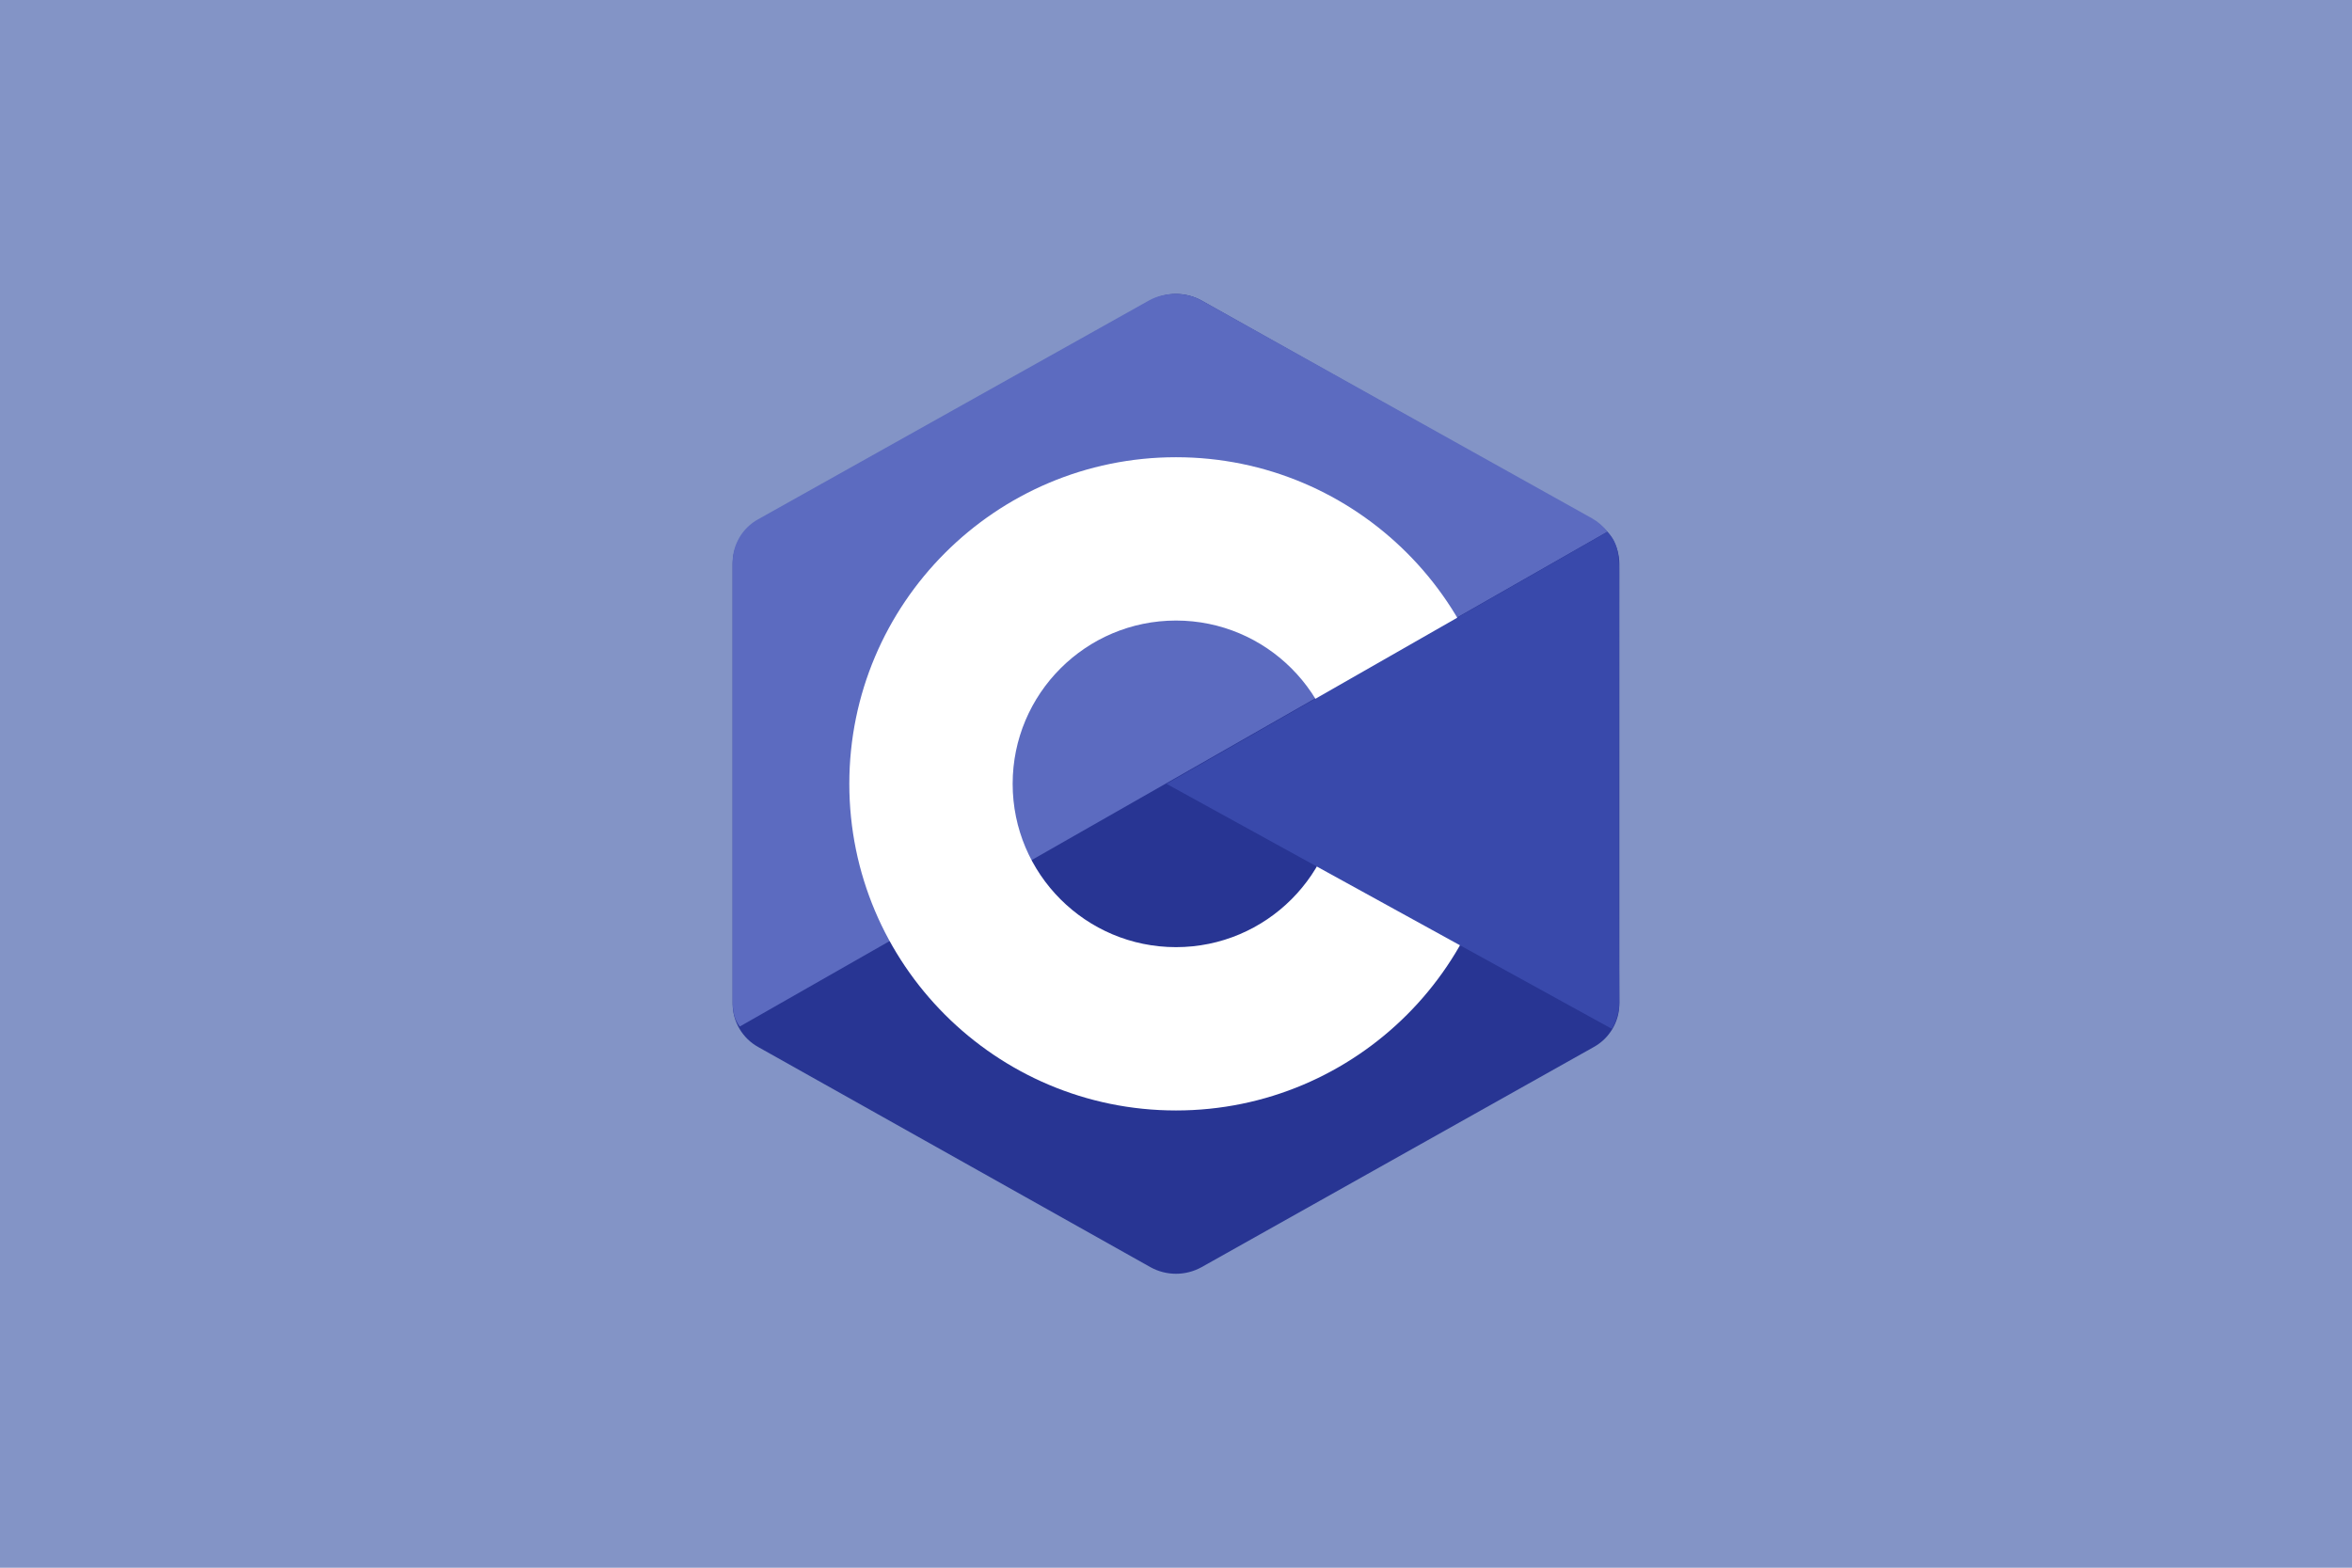
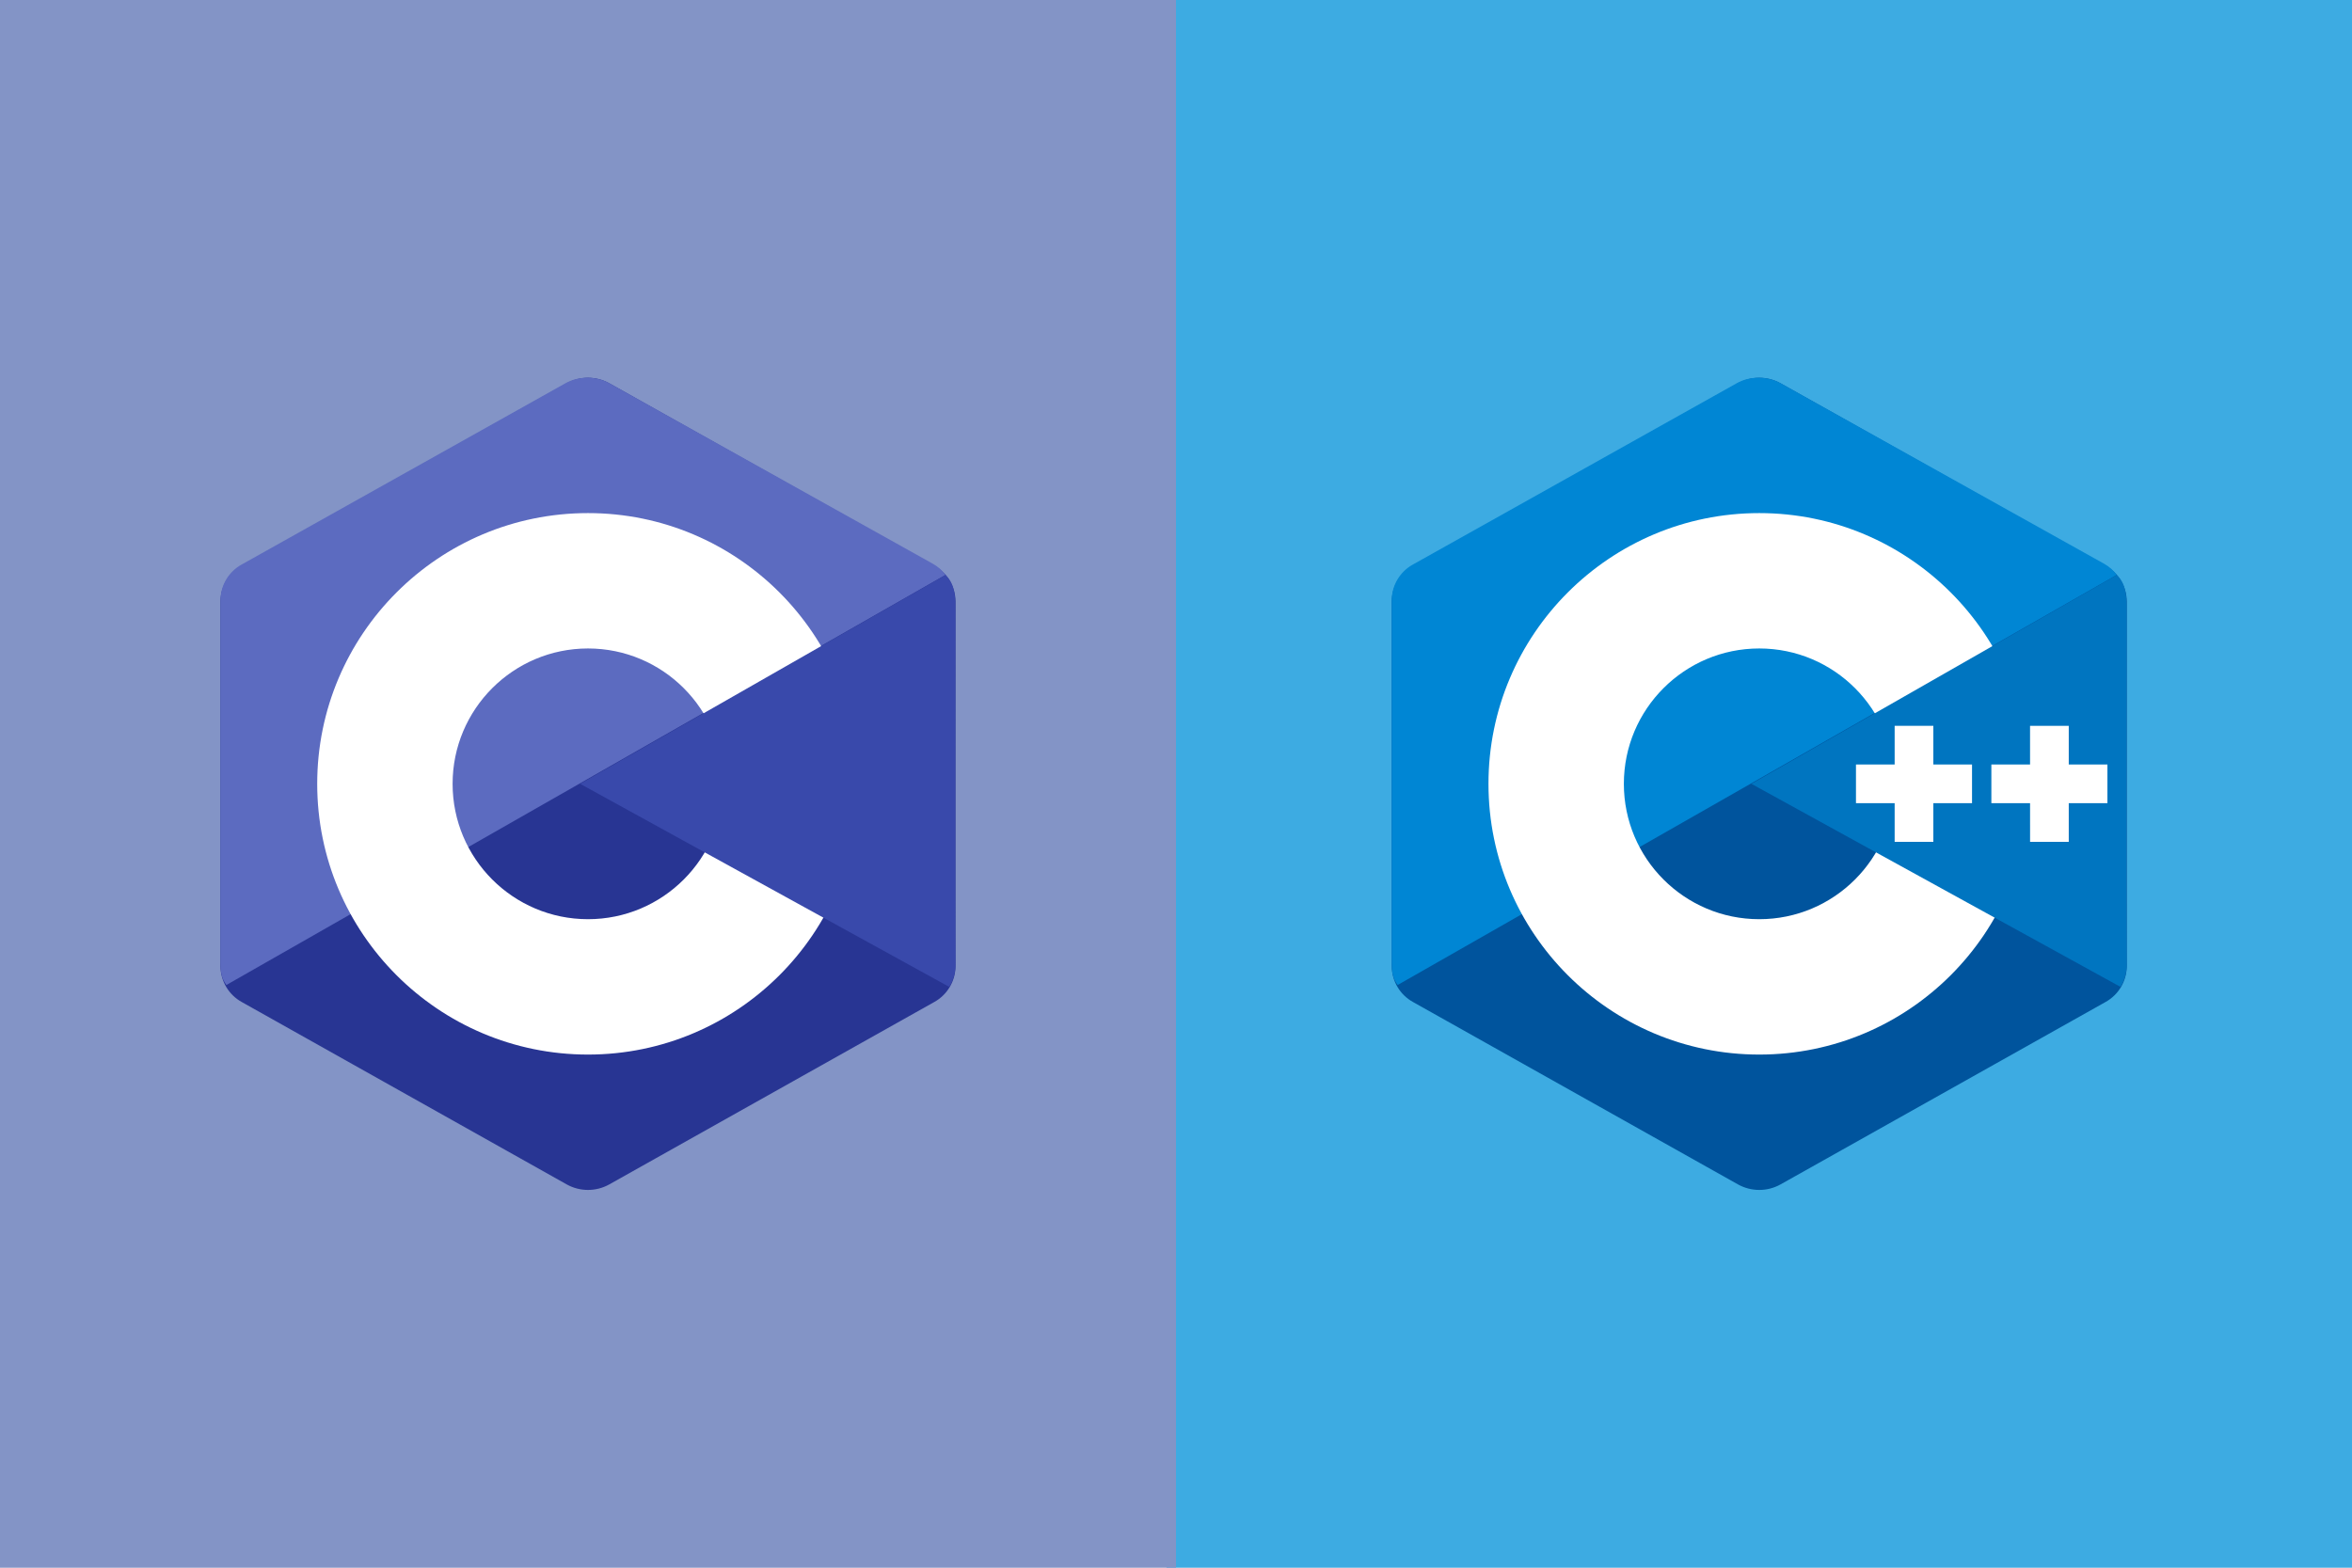
- <svg xmlns="http://www.w3.org/2000/svg" id="Layer_1" data-name="Layer 1" viewBox="0 0 2400 1600">
-   <defs>
-     <style>.cls-1{fill:#8394c6;}.cls-2{fill:#283593;}.cls-2,.cls-3,.cls-4,.cls-5{fill-rule:evenodd;}.cls-3{fill:#5c6bc0;}.cls-4{fill:#fff;}.cls-5{fill:#3949ab;}</style>
+ <svg xmlns="http://www.w3.org/2000/svg" id="Layer_1" data-name="Layer 1" viewBox="0 0 2400 1600" version="1.1">
+   <defs id="defs340">
+     <style id="style338">.cls-1{fill:#3dabe2;}.cls-2{fill:#00549d;}.cls-2,.cls-3,.cls-4,.cls-5{fill-rule:evenodd;}.cls-3{fill:#0086d4;}.cls-4{fill:#fff;}.cls-5{fill:#0075c0;}</style>
  </defs>
-   <rect class="cls-1" width="2400" height="1600" />
-   <g id="surface1">
-     <path class="cls-2" d="M1173.86,306.77a53.87,53.87,0,0,1,52.27,0c79.81,44.83,320.24,179.79,400.13,224.62a50.57,50.57,0,0,1,26.14,44v449.24a50.57,50.57,0,0,1-26.14,44c-79.89,44.83-320.23,179.79-400.13,224.62a53.81,53.81,0,0,1-52.27,0c-79.89-44.83-320.23-179.79-400.13-224.62a50.58,50.58,0,0,1-26.13-44V575.38a50.58,50.58,0,0,1,26.13-44C853.54,486.56,1094.06,351.6,1173.86,306.77Z" />
-     <path class="cls-3" d="M754.85,1047.69c-6.32-8.47-7.25-16.47-7.25-27.35V573.71a50.25,50.25,0,0,1,26-43.72c79.62-44.55,319.21-178.76,398.83-223.32,16.09-9,38-8.83,54,.19,79.61,44.55,318.37,177.56,398,222.11a49.93,49.93,0,0,1,15.72,13.76Z" />
-     <path class="cls-4" d="M1200,466.65c184,0,333.35,149.38,333.35,333.35S1384,1133.35,1200,1133.35,866.65,984,866.65,800,1016,466.65,1200,466.65Zm0,166.68c92,0,166.67,74.68,166.67,166.67S1292,966.67,1200,966.67,1033.32,892,1033.32,800,1108,633.33,1200,633.33Z" />
-     <path class="cls-5" d="M1640.12,542.92c12.28,11.53,12.09,28.83,12.09,42.51,0,90.4-.74,347.39.19,437.7a51.85,51.85,0,0,1-7.72,26.88L1190.33,800Z" />
+   <rect class="cls-1" width="1209.67" height="1600" id="rect342" x="1190.33" y="0" style="stroke-width:0.71" />
+   <g id="surface1" transform="matrix(0.8289125,0,0,0.8289125,800.47,136.8582)">
+     <path class="cls-2" d="m 1173.86,306.77 a 53.87,53.87 0 0 1 52.27,0 c 79.81,44.83 320.24,179.79 400.13,224.62 a 50.57,50.57 0 0 1 26.14,44 v 449.24 a 50.57,50.57 0 0 1 -26.14,44 c -79.89,44.83 -320.23,179.79 -400.13,224.62 a 53.81,53.81 0 0 1 -52.27,0 c -79.89,-44.83 -320.23,-179.79 -400.13,-224.62 a 50.58,50.58 0 0 1 -26.13,-44 V 575.38 a 50.58,50.58 0 0 1 26.13,-44 c 79.81,-44.82 320.33,-179.78 400.13,-224.61 z" id="path344" />
+     <path class="cls-3" d="m 754.85,1047.69 c -6.32,-8.47 -7.25,-16.47 -7.25,-27.35 V 573.71 a 50.25,50.25 0 0 1 26,-43.72 c 79.62,-44.55 319.21,-178.76 398.83,-223.32 16.09,-9 38,-8.83 54,0.19 79.61,44.55 318.37,177.56 398,222.11 a 49.93,49.93 0 0 1 15.72,13.76 z" id="path346" />
+     <path class="cls-4" d="m 1200,466.65 c 184,0 333.35,149.38 333.35,333.35 0,183.97 -149.35,333.35 -333.35,333.35 C 1016,1133.35 866.65,984 866.65,800 866.65,616 1016,466.65 1200,466.65 Z m 0,166.68 c 92,0 166.67,74.68 166.67,166.67 0,91.99 -74.67,166.67 -166.67,166.67 -92,0 -166.68,-74.67 -166.68,-166.67 0,-92 74.68,-166.67 166.68,-166.67 z" id="path348" />
+     <path class="cls-5" d="m 1640.12,542.92 c 12.28,11.53 12.09,28.83 12.09,42.51 0,90.4 -0.74,347.39 0.19,437.7 a 51.85,51.85 0 0 1 -7.72,26.88 L 1190.33,800 Z" id="path350" />
+     <path class="cls-4" d="m 1366.67,728.57 h 47.62 v 142.86 h -47.62 z" id="path352" />
+     <path class="cls-4" d="M 1533.35,728.57 H 1581 v 142.86 h -47.62 z" id="path354" />
+     <path class="cls-4" d="m 1319.05,776.19 h 142.87 v 47.62 h -142.87 z" id="path356" />
+     <path class="cls-4" d="m 1485.73,776.19 h 142.86 v 47.62 h -142.86 z" id="path358" />
+   </g>
+   <rect class="cls-1" width="1200" height="1600" id="rect384" style="fill:#8394c6;stroke-width:0.707" x="0" y="0" />
+   <g id="surface1-3" transform="matrix(0.8289125,0,0,0.8289125,-394.695,136.8582)">
+     <path class="cls-2" d="m 1173.86,306.77 a 53.87,53.87 0 0 1 52.27,0 c 79.81,44.83 320.24,179.79 400.13,224.62 a 50.57,50.57 0 0 1 26.14,44 v 449.24 a 50.57,50.57 0 0 1 -26.14,44 c -79.89,44.83 -320.23,179.79 -400.13,224.62 a 53.81,53.81 0 0 1 -52.27,0 c -79.89,-44.83 -320.23,-179.79 -400.13,-224.62 a 50.58,50.58 0 0 1 -26.13,-44 V 575.38 a 50.58,50.58 0 0 1 26.13,-44 c 79.81,-44.82 320.33,-179.78 400.13,-224.61 z" id="path386" style="fill:#283593;fill-rule:evenodd" />
+     <path class="cls-3" d="m 754.85,1047.69 c -6.32,-8.47 -7.25,-16.47 -7.25,-27.35 V 573.71 a 50.25,50.25 0 0 1 26,-43.72 c 79.62,-44.55 319.21,-178.76 398.83,-223.32 16.09,-9 38,-8.83 54,0.19 79.61,44.55 318.37,177.56 398,222.11 a 49.93,49.93 0 0 1 15.72,13.76 z" id="path388" style="fill:#5c6bc0;fill-rule:evenodd" />
+     <path class="cls-4" d="m 1200,466.65 c 184,0 333.35,149.38 333.35,333.35 0,183.97 -149.35,333.35 -333.35,333.35 C 1016,1133.35 866.65,984 866.65,800 866.65,616 1016,466.65 1200,466.65 Z m 0,166.68 c 92,0 166.67,74.68 166.67,166.67 0,91.99 -74.67,166.67 -166.67,166.67 -92,0 -166.68,-74.67 -166.68,-166.67 0,-92 74.68,-166.67 166.68,-166.67 z" id="path390" style="fill:#ffffff;fill-rule:evenodd" />
+     <path class="cls-5" d="m 1640.12,542.92 c 12.28,11.53 12.09,28.83 12.09,42.51 0,90.4 -0.74,347.39 0.19,437.7 a 51.85,51.85 0 0 1 -7.72,26.88 L 1190.33,800 Z" id="path392" style="fill:#3949ab;fill-rule:evenodd" />
  </g>
</svg>
